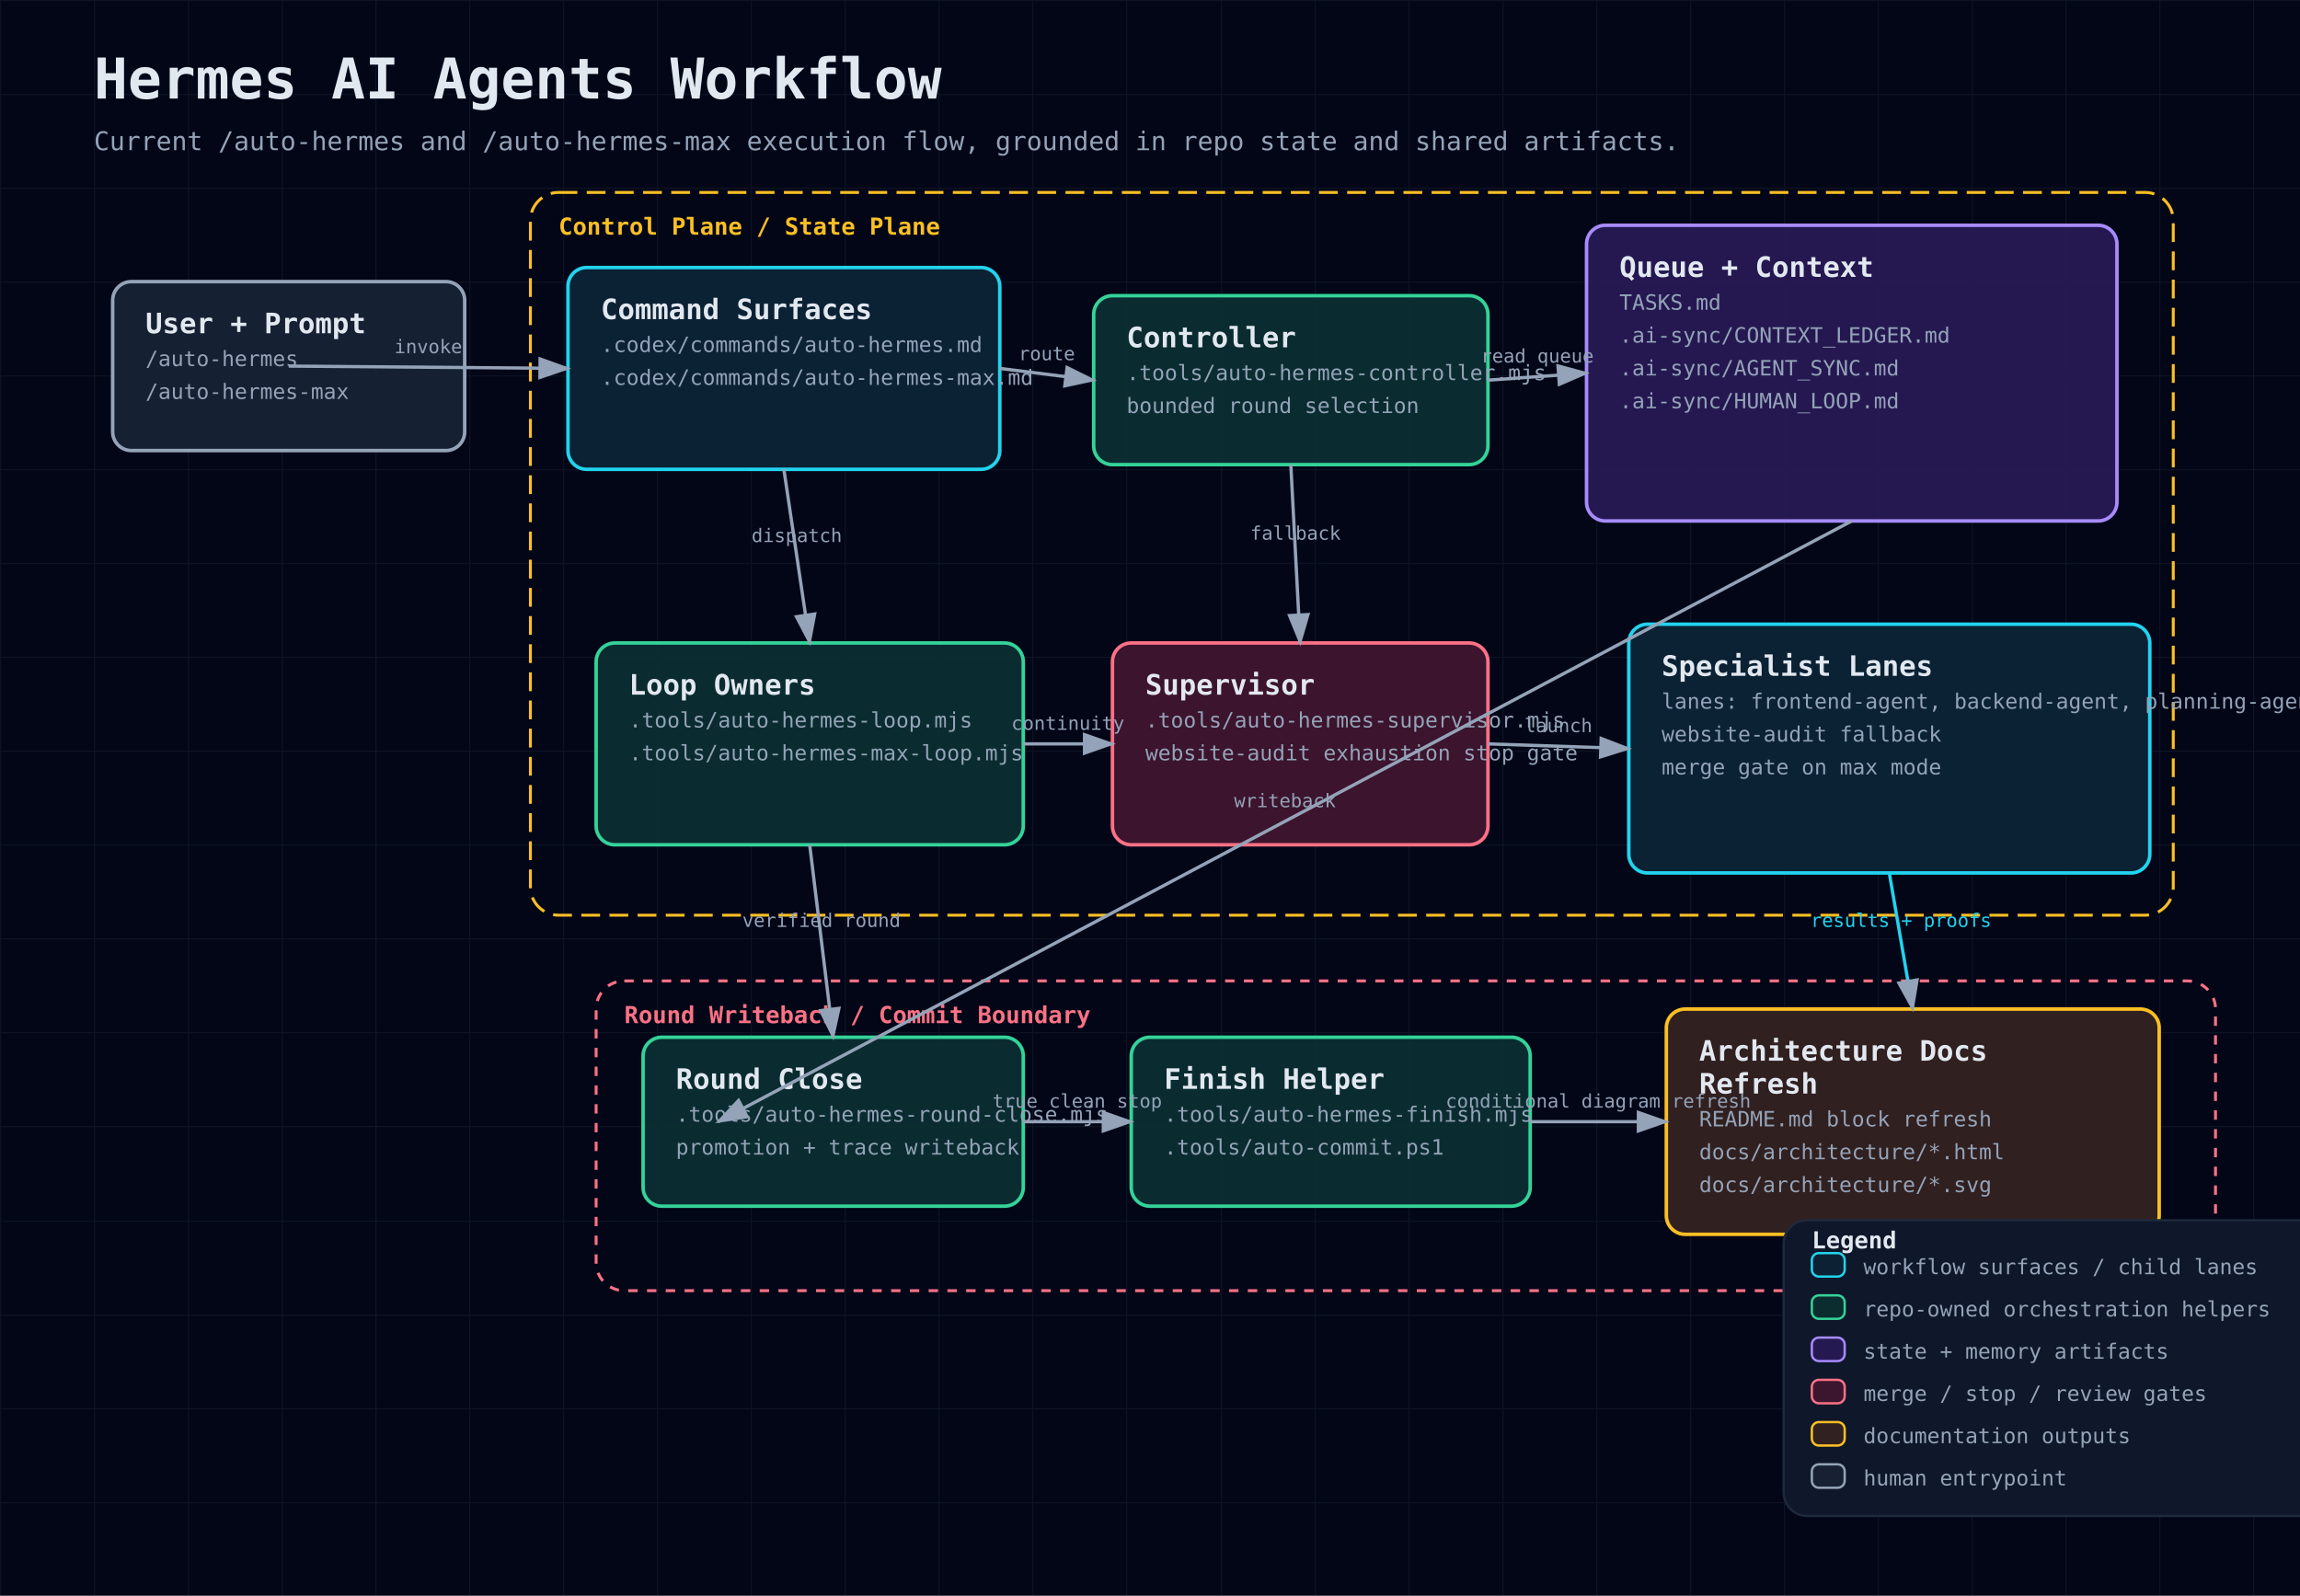
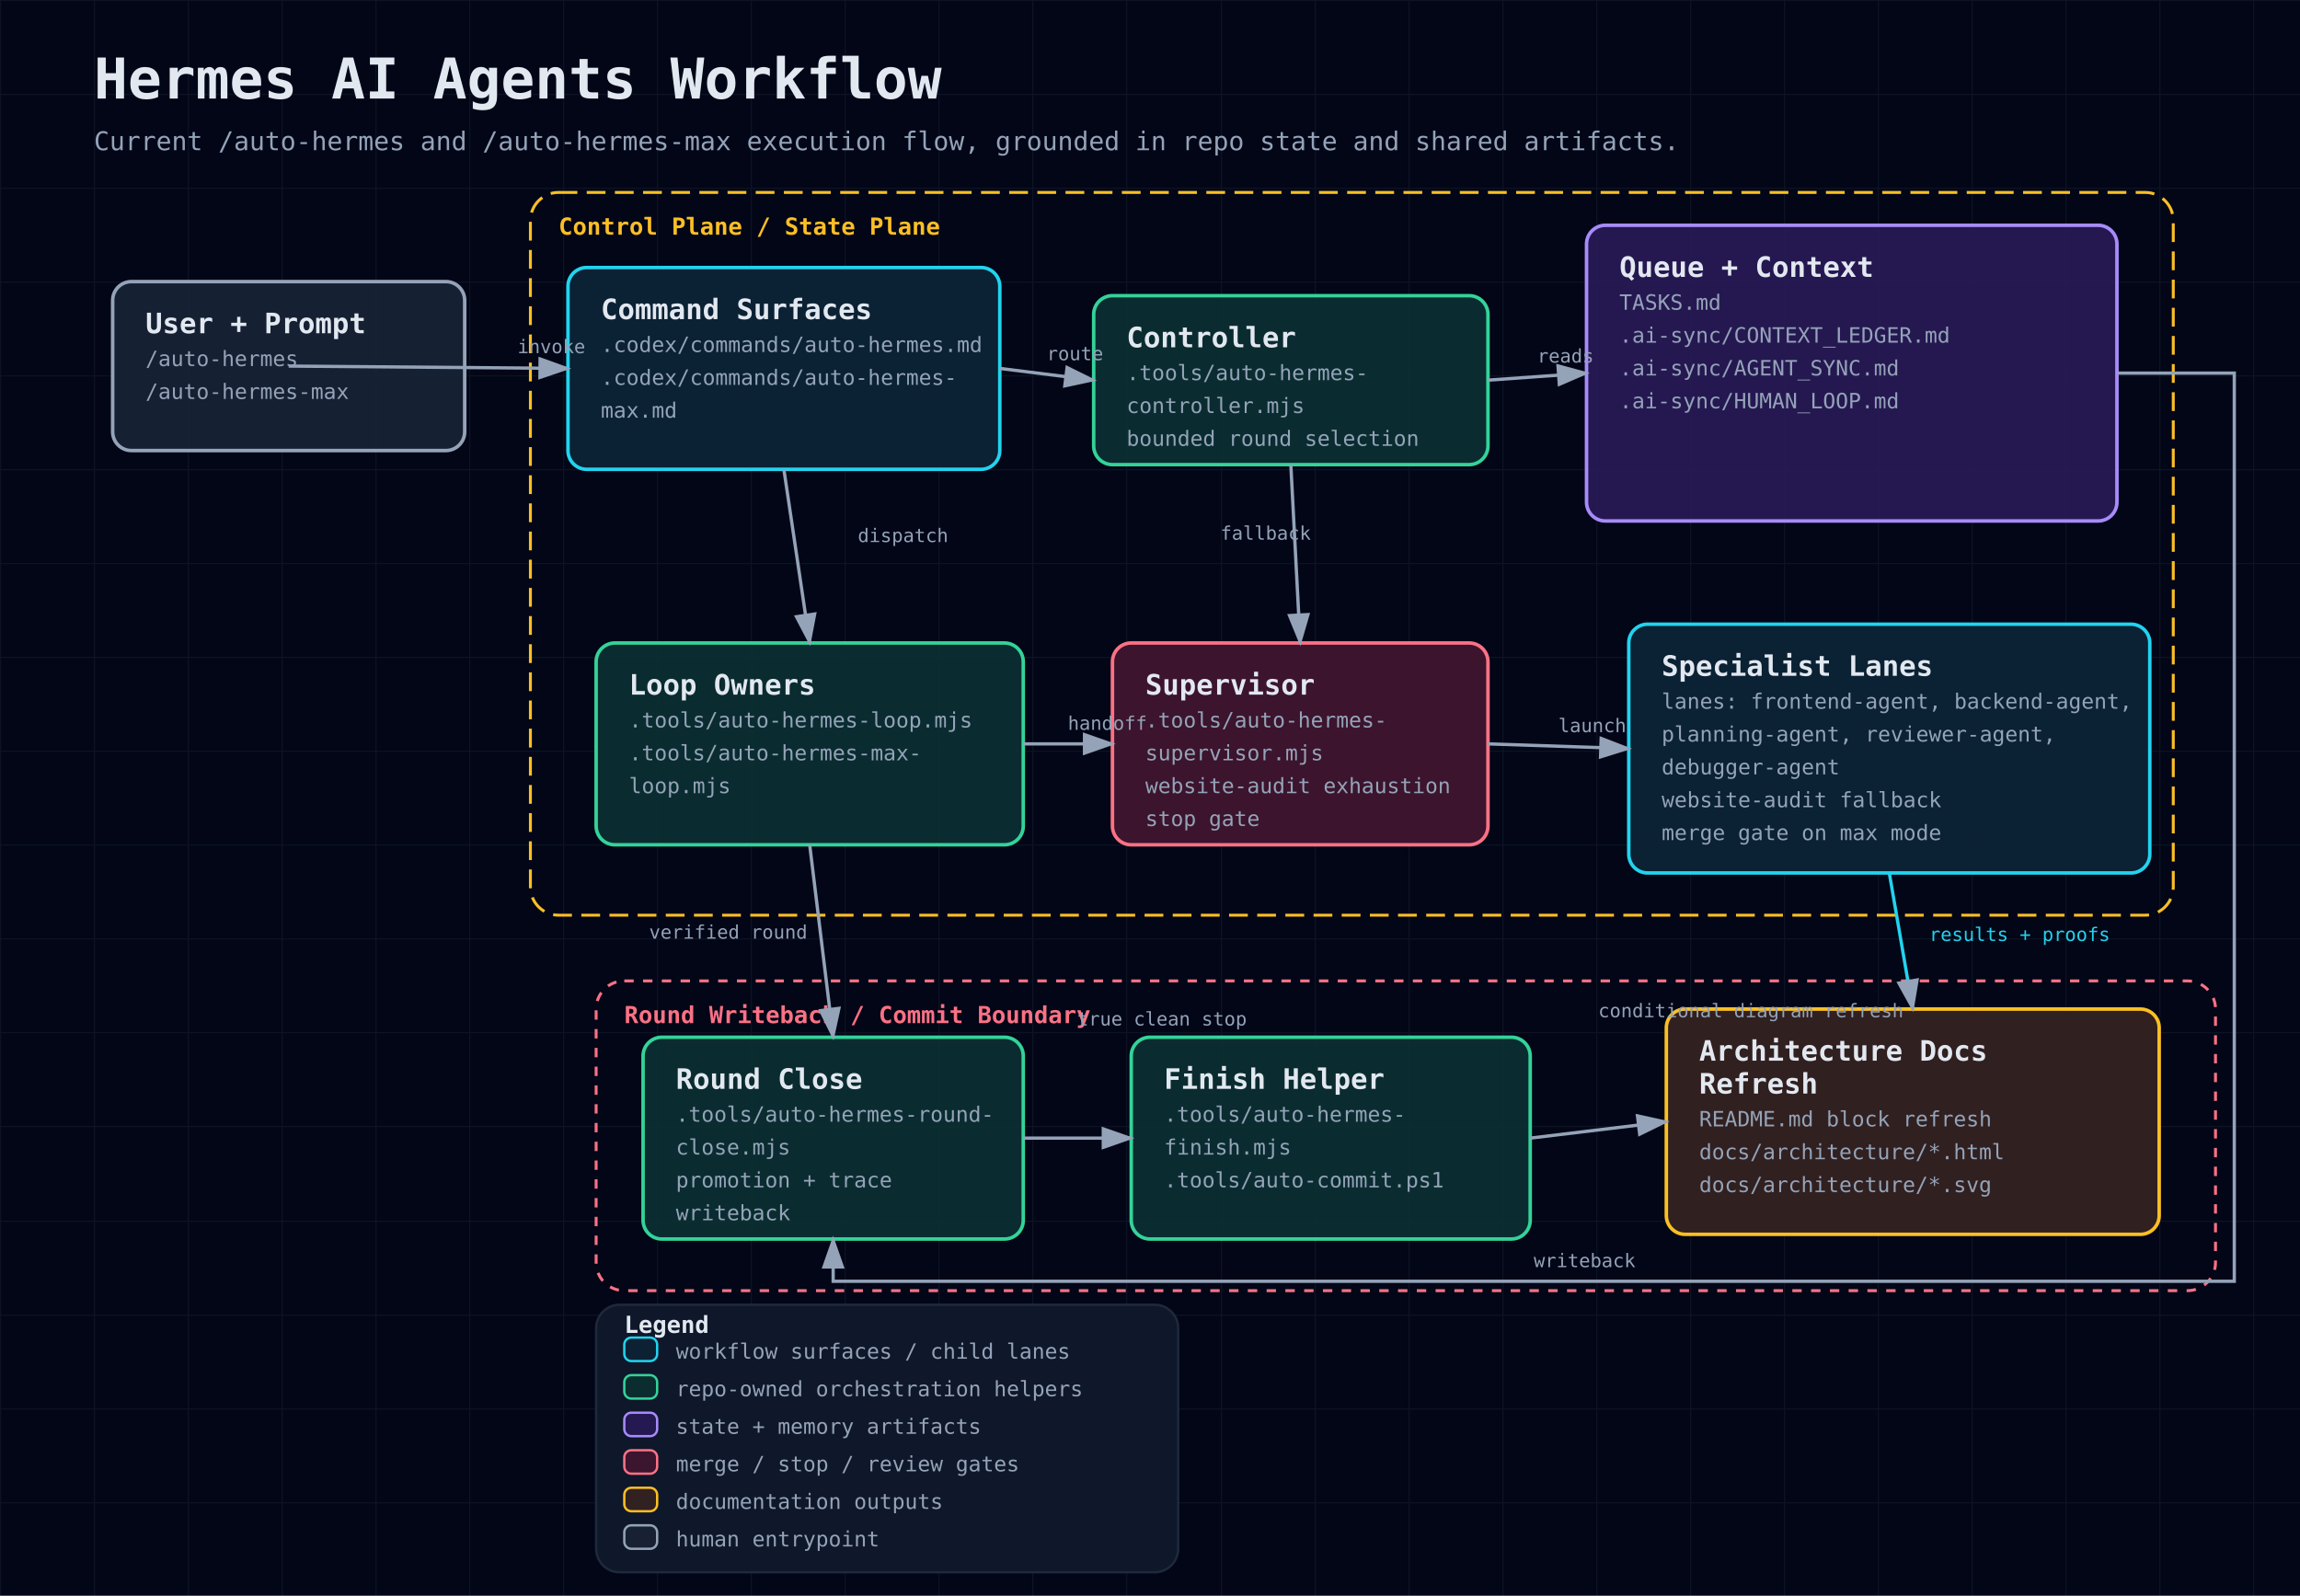
<svg xmlns="http://www.w3.org/2000/svg" viewBox="0 0 980 680" role="img" aria-labelledby="title desc">
  <defs>
    <pattern id="grid" width="40" height="40" patternUnits="userSpaceOnUse">
      <path d="M 40 0 L 0 0 0 40" fill="none" stroke="rgba(148,163,184,0.08)" stroke-width="1" />
    </pattern>
    <marker id="arrowhead" markerWidth="10" markerHeight="7" refX="9" refY="3.5" orient="auto">
      <polygon points="0 0, 10 3.5, 0 7" fill="#94a3b8" />
    </marker>
  </defs>
  <rect width="980" height="680" fill="#020617" />
  <rect width="980" height="680" fill="url(#grid)" />
  <text x="40" y="42" fill="#e2e8f0" font-size="24" font-weight="700" font-family="'JetBrains Mono', ui-monospace, SFMono-Regular, Menlo, Consolas, monospace">Hermes AI Agents Workflow</text>
  <text x="40" y="64" fill="#94a3b8" font-size="11" font-family="'JetBrains Mono', ui-monospace, SFMono-Regular, Menlo, Consolas, monospace">Current /auto-hermes and /auto-hermes-max execution flow, grounded in repo state and shared artifacts.</text>
  <g>
    <rect x="226" y="82" width="700" height="308" rx="12" fill="none" stroke="#fbbf24" stroke-width="1.25" stroke-dasharray="8,4" />
    <text x="238" y="100" fill="#fbbf24" font-size="10" font-weight="600" font-family="'JetBrains Mono', ui-monospace, SFMono-Regular, Menlo, Consolas, monospace">Control Plane / State Plane</text>
  </g>
  <g>
    <rect x="254" y="418" width="690" height="132" rx="12" fill="none" stroke="#fb7185" stroke-width="1.25" stroke-dasharray="4,4" />
    <text x="266" y="436" fill="#fb7185" font-size="10" font-weight="600" font-family="'JetBrains Mono', ui-monospace, SFMono-Regular, Menlo, Consolas, monospace">Round Writeback / Commit Boundary</text>
  </g>
  <g>
    <rect x="48" y="120" width="150" height="72" rx="8" fill="#0f172a" opacity="0.92" />
    <rect x="48" y="120" width="150" height="72" rx="8" fill="rgba(30, 41, 59, 0.56)" stroke="#94a3b8" stroke-width="1.5" />
    <text x="62" y="142" fill="#e2e8f0" font-size="12" font-weight="600" font-family="'JetBrains Mono', ui-monospace, SFMono-Regular, Menlo, Consolas, monospace">User + Prompt</text>
    <text x="62" y="156" fill="#94a3b8" font-size="9" font-weight="400" font-family="'JetBrains Mono', ui-monospace, SFMono-Regular, Menlo, Consolas, monospace">/auto-hermes</text>
    <text x="62" y="170" fill="#94a3b8" font-size="9" font-weight="400" font-family="'JetBrains Mono', ui-monospace, SFMono-Regular, Menlo, Consolas, monospace">/auto-hermes-max</text>
  </g>
  <g>
    <rect x="242" y="114" width="184" height="86" rx="8" fill="#0f172a" opacity="0.92" />
    <rect x="242" y="114" width="184" height="86" rx="8" fill="rgba(8, 51, 68, 0.42)" stroke="#22d3ee" stroke-width="1.5" />
    <text x="256" y="136" fill="#e2e8f0" font-size="12" font-weight="600" font-family="'JetBrains Mono', ui-monospace, SFMono-Regular, Menlo, Consolas, monospace">Command Surfaces</text>
    <text x="256" y="150" fill="#94a3b8" font-size="9" font-weight="400" font-family="'JetBrains Mono', ui-monospace, SFMono-Regular, Menlo, Consolas, monospace">.codex/commands/auto-hermes.md</text>
-     <text x="256" y="164" fill="#94a3b8" font-size="9" font-weight="400" font-family="'JetBrains Mono', ui-monospace, SFMono-Regular, Menlo, Consolas, monospace">.codex/commands/auto-hermes-max.md</text>
+     <text x="256" y="164" fill="#94a3b8" font-size="9" font-weight="400" font-family="'JetBrains Mono', ui-monospace, SFMono-Regular, Menlo, Consolas, monospace">.codex/commands/auto-hermes-</text>
+     <text x="256" y="178" fill="#94a3b8" font-size="9" font-weight="400" font-family="'JetBrains Mono', ui-monospace, SFMono-Regular, Menlo, Consolas, monospace">max.md</text>
  </g>
  <g>
    <rect x="466" y="126" width="168" height="72" rx="8" fill="#0f172a" opacity="0.92" />
    <rect x="466" y="126" width="168" height="72" rx="8" fill="rgba(6, 78, 59, 0.42)" stroke="#34d399" stroke-width="1.5" />
    <text x="480" y="148" fill="#e2e8f0" font-size="12" font-weight="600" font-family="'JetBrains Mono', ui-monospace, SFMono-Regular, Menlo, Consolas, monospace">Controller</text>
-     <text x="480" y="162" fill="#94a3b8" font-size="9" font-weight="400" font-family="'JetBrains Mono', ui-monospace, SFMono-Regular, Menlo, Consolas, monospace">.tools/auto-hermes-controller.mjs</text>
-     <text x="480" y="176" fill="#94a3b8" font-size="9" font-weight="400" font-family="'JetBrains Mono', ui-monospace, SFMono-Regular, Menlo, Consolas, monospace">bounded round selection</text>
+     <text x="480" y="162" fill="#94a3b8" font-size="9" font-weight="400" font-family="'JetBrains Mono', ui-monospace, SFMono-Regular, Menlo, Consolas, monospace">.tools/auto-hermes-</text>
+     <text x="480" y="176" fill="#94a3b8" font-size="9" font-weight="400" font-family="'JetBrains Mono', ui-monospace, SFMono-Regular, Menlo, Consolas, monospace">controller.mjs</text>
+     <text x="480" y="190" fill="#94a3b8" font-size="9" font-weight="400" font-family="'JetBrains Mono', ui-monospace, SFMono-Regular, Menlo, Consolas, monospace">bounded round selection</text>
  </g>
  <g>
    <rect x="676" y="96" width="226" height="126" rx="8" fill="#0f172a" opacity="0.92" />
    <rect x="676" y="96" width="226" height="126" rx="8" fill="rgba(76, 29, 149, 0.38)" stroke="#a78bfa" stroke-width="1.5" />
    <text x="690" y="118" fill="#e2e8f0" font-size="12" font-weight="600" font-family="'JetBrains Mono', ui-monospace, SFMono-Regular, Menlo, Consolas, monospace">Queue + Context</text>
    <text x="690" y="132" fill="#94a3b8" font-size="9" font-weight="400" font-family="'JetBrains Mono', ui-monospace, SFMono-Regular, Menlo, Consolas, monospace">TASKS.md</text>
    <text x="690" y="146" fill="#94a3b8" font-size="9" font-weight="400" font-family="'JetBrains Mono', ui-monospace, SFMono-Regular, Menlo, Consolas, monospace">.ai-sync/CONTEXT_LEDGER.md</text>
    <text x="690" y="160" fill="#94a3b8" font-size="9" font-weight="400" font-family="'JetBrains Mono', ui-monospace, SFMono-Regular, Menlo, Consolas, monospace">.ai-sync/AGENT_SYNC.md</text>
    <text x="690" y="174" fill="#94a3b8" font-size="9" font-weight="400" font-family="'JetBrains Mono', ui-monospace, SFMono-Regular, Menlo, Consolas, monospace">.ai-sync/HUMAN_LOOP.md</text>
  </g>
  <g>
    <rect x="254" y="274" width="182" height="86" rx="8" fill="#0f172a" opacity="0.92" />
    <rect x="254" y="274" width="182" height="86" rx="8" fill="rgba(6, 78, 59, 0.42)" stroke="#34d399" stroke-width="1.5" />
    <text x="268" y="296" fill="#e2e8f0" font-size="12" font-weight="600" font-family="'JetBrains Mono', ui-monospace, SFMono-Regular, Menlo, Consolas, monospace">Loop Owners</text>
    <text x="268" y="310" fill="#94a3b8" font-size="9" font-weight="400" font-family="'JetBrains Mono', ui-monospace, SFMono-Regular, Menlo, Consolas, monospace">.tools/auto-hermes-loop.mjs</text>
-     <text x="268" y="324" fill="#94a3b8" font-size="9" font-weight="400" font-family="'JetBrains Mono', ui-monospace, SFMono-Regular, Menlo, Consolas, monospace">.tools/auto-hermes-max-loop.mjs</text>
+     <text x="268" y="324" fill="#94a3b8" font-size="9" font-weight="400" font-family="'JetBrains Mono', ui-monospace, SFMono-Regular, Menlo, Consolas, monospace">.tools/auto-hermes-max-</text>
+     <text x="268" y="338" fill="#94a3b8" font-size="9" font-weight="400" font-family="'JetBrains Mono', ui-monospace, SFMono-Regular, Menlo, Consolas, monospace">loop.mjs</text>
  </g>
  <g>
    <rect x="474" y="274" width="160" height="86" rx="8" fill="#0f172a" opacity="0.92" />
    <rect x="474" y="274" width="160" height="86" rx="8" fill="rgba(136, 19, 55, 0.38)" stroke="#fb7185" stroke-width="1.5" />
    <text x="488" y="296" fill="#e2e8f0" font-size="12" font-weight="600" font-family="'JetBrains Mono', ui-monospace, SFMono-Regular, Menlo, Consolas, monospace">Supervisor</text>
-     <text x="488" y="310" fill="#94a3b8" font-size="9" font-weight="400" font-family="'JetBrains Mono', ui-monospace, SFMono-Regular, Menlo, Consolas, monospace">.tools/auto-hermes-supervisor.mjs</text>
-     <text x="488" y="324" fill="#94a3b8" font-size="9" font-weight="400" font-family="'JetBrains Mono', ui-monospace, SFMono-Regular, Menlo, Consolas, monospace">website-audit exhaustion stop gate</text>
+     <text x="488" y="310" fill="#94a3b8" font-size="9" font-weight="400" font-family="'JetBrains Mono', ui-monospace, SFMono-Regular, Menlo, Consolas, monospace">.tools/auto-hermes-</text>
+     <text x="488" y="324" fill="#94a3b8" font-size="9" font-weight="400" font-family="'JetBrains Mono', ui-monospace, SFMono-Regular, Menlo, Consolas, monospace">supervisor.mjs</text>
+     <text x="488" y="338" fill="#94a3b8" font-size="9" font-weight="400" font-family="'JetBrains Mono', ui-monospace, SFMono-Regular, Menlo, Consolas, monospace">website-audit exhaustion</text>
+     <text x="488" y="352" fill="#94a3b8" font-size="9" font-weight="400" font-family="'JetBrains Mono', ui-monospace, SFMono-Regular, Menlo, Consolas, monospace">stop gate</text>
  </g>
  <g>
    <rect x="694" y="266" width="222" height="106" rx="8" fill="#0f172a" opacity="0.92" />
    <rect x="694" y="266" width="222" height="106" rx="8" fill="rgba(8, 51, 68, 0.42)" stroke="#22d3ee" stroke-width="1.5" />
    <text x="708" y="288" fill="#e2e8f0" font-size="12" font-weight="600" font-family="'JetBrains Mono', ui-monospace, SFMono-Regular, Menlo, Consolas, monospace">Specialist Lanes</text>
-     <text x="708" y="302" fill="#94a3b8" font-size="9" font-weight="400" font-family="'JetBrains Mono', ui-monospace, SFMono-Regular, Menlo, Consolas, monospace">lanes: frontend-agent, backend-agent, planning-agent, reviewer-agent, debugger-agent</text>
-     <text x="708" y="316" fill="#94a3b8" font-size="9" font-weight="400" font-family="'JetBrains Mono', ui-monospace, SFMono-Regular, Menlo, Consolas, monospace">website-audit fallback</text>
-     <text x="708" y="330" fill="#94a3b8" font-size="9" font-weight="400" font-family="'JetBrains Mono', ui-monospace, SFMono-Regular, Menlo, Consolas, monospace">merge gate on max mode</text>
+     <text x="708" y="302" fill="#94a3b8" font-size="9" font-weight="400" font-family="'JetBrains Mono', ui-monospace, SFMono-Regular, Menlo, Consolas, monospace">lanes: frontend-agent, backend-agent,</text>
+     <text x="708" y="316" fill="#94a3b8" font-size="9" font-weight="400" font-family="'JetBrains Mono', ui-monospace, SFMono-Regular, Menlo, Consolas, monospace">planning-agent, reviewer-agent,</text>
+     <text x="708" y="330" fill="#94a3b8" font-size="9" font-weight="400" font-family="'JetBrains Mono', ui-monospace, SFMono-Regular, Menlo, Consolas, monospace">debugger-agent</text>
+     <text x="708" y="344" fill="#94a3b8" font-size="9" font-weight="400" font-family="'JetBrains Mono', ui-monospace, SFMono-Regular, Menlo, Consolas, monospace">website-audit fallback</text>
+     <text x="708" y="358" fill="#94a3b8" font-size="9" font-weight="400" font-family="'JetBrains Mono', ui-monospace, SFMono-Regular, Menlo, Consolas, monospace">merge gate on max mode</text>
  </g>
  <g>
-     <rect x="274" y="442" width="162" height="72" rx="8" fill="#0f172a" opacity="0.92" />
-     <rect x="274" y="442" width="162" height="72" rx="8" fill="rgba(6, 78, 59, 0.42)" stroke="#34d399" stroke-width="1.5" />
+     <rect x="274" y="442" width="162" height="86" rx="8" fill="#0f172a" opacity="0.92" />
+     <rect x="274" y="442" width="162" height="86" rx="8" fill="rgba(6, 78, 59, 0.42)" stroke="#34d399" stroke-width="1.5" />
    <text x="288" y="464" fill="#e2e8f0" font-size="12" font-weight="600" font-family="'JetBrains Mono', ui-monospace, SFMono-Regular, Menlo, Consolas, monospace">Round Close</text>
-     <text x="288" y="478" fill="#94a3b8" font-size="9" font-weight="400" font-family="'JetBrains Mono', ui-monospace, SFMono-Regular, Menlo, Consolas, monospace">.tools/auto-hermes-round-close.mjs</text>
-     <text x="288" y="492" fill="#94a3b8" font-size="9" font-weight="400" font-family="'JetBrains Mono', ui-monospace, SFMono-Regular, Menlo, Consolas, monospace">promotion + trace writeback</text>
+     <text x="288" y="478" fill="#94a3b8" font-size="9" font-weight="400" font-family="'JetBrains Mono', ui-monospace, SFMono-Regular, Menlo, Consolas, monospace">.tools/auto-hermes-round-</text>
+     <text x="288" y="492" fill="#94a3b8" font-size="9" font-weight="400" font-family="'JetBrains Mono', ui-monospace, SFMono-Regular, Menlo, Consolas, monospace">close.mjs</text>
+     <text x="288" y="506" fill="#94a3b8" font-size="9" font-weight="400" font-family="'JetBrains Mono', ui-monospace, SFMono-Regular, Menlo, Consolas, monospace">promotion + trace</text>
+     <text x="288" y="520" fill="#94a3b8" font-size="9" font-weight="400" font-family="'JetBrains Mono', ui-monospace, SFMono-Regular, Menlo, Consolas, monospace">writeback</text>
  </g>
  <g>
-     <rect x="482" y="442" width="170" height="72" rx="8" fill="#0f172a" opacity="0.92" />
-     <rect x="482" y="442" width="170" height="72" rx="8" fill="rgba(6, 78, 59, 0.42)" stroke="#34d399" stroke-width="1.5" />
+     <rect x="482" y="442" width="170" height="86" rx="8" fill="#0f172a" opacity="0.92" />
+     <rect x="482" y="442" width="170" height="86" rx="8" fill="rgba(6, 78, 59, 0.42)" stroke="#34d399" stroke-width="1.5" />
    <text x="496" y="464" fill="#e2e8f0" font-size="12" font-weight="600" font-family="'JetBrains Mono', ui-monospace, SFMono-Regular, Menlo, Consolas, monospace">Finish Helper</text>
-     <text x="496" y="478" fill="#94a3b8" font-size="9" font-weight="400" font-family="'JetBrains Mono', ui-monospace, SFMono-Regular, Menlo, Consolas, monospace">.tools/auto-hermes-finish.mjs</text>
-     <text x="496" y="492" fill="#94a3b8" font-size="9" font-weight="400" font-family="'JetBrains Mono', ui-monospace, SFMono-Regular, Menlo, Consolas, monospace">.tools/auto-commit.ps1</text>
+     <text x="496" y="478" fill="#94a3b8" font-size="9" font-weight="400" font-family="'JetBrains Mono', ui-monospace, SFMono-Regular, Menlo, Consolas, monospace">.tools/auto-hermes-</text>
+     <text x="496" y="492" fill="#94a3b8" font-size="9" font-weight="400" font-family="'JetBrains Mono', ui-monospace, SFMono-Regular, Menlo, Consolas, monospace">finish.mjs</text>
+     <text x="496" y="506" fill="#94a3b8" font-size="9" font-weight="400" font-family="'JetBrains Mono', ui-monospace, SFMono-Regular, Menlo, Consolas, monospace">.tools/auto-commit.ps1</text>
  </g>
  <g>
    <rect x="710" y="430" width="210" height="96" rx="8" fill="#0f172a" opacity="0.92" />
    <rect x="710" y="430" width="210" height="96" rx="8" fill="rgba(120, 53, 15, 0.34)" stroke="#fbbf24" stroke-width="1.5" />
    <text x="724" y="452" fill="#e2e8f0" font-size="12" font-weight="600" font-family="'JetBrains Mono', ui-monospace, SFMono-Regular, Menlo, Consolas, monospace">Architecture Docs</text>
    <text x="724" y="466" fill="#e2e8f0" font-size="12" font-weight="600" font-family="'JetBrains Mono', ui-monospace, SFMono-Regular, Menlo, Consolas, monospace">Refresh</text>
    <text x="724" y="480" fill="#94a3b8" font-size="9" font-weight="400" font-family="'JetBrains Mono', ui-monospace, SFMono-Regular, Menlo, Consolas, monospace">README.md block refresh</text>
    <text x="724" y="494" fill="#94a3b8" font-size="9" font-weight="400" font-family="'JetBrains Mono', ui-monospace, SFMono-Regular, Menlo, Consolas, monospace">docs/architecture/*.html</text>
    <text x="724" y="508" fill="#94a3b8" font-size="9" font-weight="400" font-family="'JetBrains Mono', ui-monospace, SFMono-Regular, Menlo, Consolas, monospace">docs/architecture/*.svg</text>
  </g>
  <g>
    <line x1="123" y1="156" x2="242" y2="157" stroke="#94a3b8" stroke-width="1.4" marker-end="url(#arrowhead)" />
-     <text x="182.5" y="150.5" text-anchor="middle" fill="#94a3b8" font-size="8" font-family="'JetBrains Mono', ui-monospace, SFMono-Regular, Menlo, Consolas, monospace">invoke</text>
+     <text x="220.5" y="150.5" fill="#94a3b8" font-size="8" font-family="'JetBrains Mono', ui-monospace, SFMono-Regular, Menlo, Consolas, monospace">invoke</text>
  </g>
  <g>
    <line x1="334" y1="200" x2="345" y2="274" stroke="#94a3b8" stroke-width="1.4" marker-end="url(#arrowhead)" />
-     <text x="339.5" y="231" text-anchor="middle" fill="#94a3b8" font-size="8" font-family="'JetBrains Mono', ui-monospace, SFMono-Regular, Menlo, Consolas, monospace">dispatch</text>
+     <text x="365.5" y="231" fill="#94a3b8" font-size="8" font-family="'JetBrains Mono', ui-monospace, SFMono-Regular, Menlo, Consolas, monospace">dispatch</text>
  </g>
  <g>
    <line x1="426" y1="157" x2="466" y2="162" stroke="#94a3b8" stroke-width="1.4" marker-end="url(#arrowhead)" />
-     <text x="446" y="153.5" text-anchor="middle" fill="#94a3b8" font-size="8" font-family="'JetBrains Mono', ui-monospace, SFMono-Regular, Menlo, Consolas, monospace">route</text>
+     <text x="446" y="153.5" fill="#94a3b8" font-size="8" font-family="'JetBrains Mono', ui-monospace, SFMono-Regular, Menlo, Consolas, monospace">route</text>
  </g>
  <g>
    <line x1="634" y1="162" x2="676" y2="159" stroke="#94a3b8" stroke-width="1.4" marker-end="url(#arrowhead)" />
-     <text x="655" y="154.5" text-anchor="middle" fill="#94a3b8" font-size="8" font-family="'JetBrains Mono', ui-monospace, SFMono-Regular, Menlo, Consolas, monospace">read queue</text>
+     <text x="655" y="154.5" fill="#94a3b8" font-size="8" font-family="'JetBrains Mono', ui-monospace, SFMono-Regular, Menlo, Consolas, monospace">reads</text>
  </g>
  <g>
    <line x1="550" y1="198" x2="554" y2="274" stroke="#94a3b8" stroke-width="1.4" marker-end="url(#arrowhead)" />
-     <text x="552" y="230" text-anchor="middle" fill="#94a3b8" font-size="8" font-family="'JetBrains Mono', ui-monospace, SFMono-Regular, Menlo, Consolas, monospace">fallback</text>
+     <text x="520" y="230" fill="#94a3b8" font-size="8" font-family="'JetBrains Mono', ui-monospace, SFMono-Regular, Menlo, Consolas, monospace">fallback</text>
  </g>
  <g>
    <line x1="436" y1="317" x2="474" y2="317" stroke="#94a3b8" stroke-width="1.4" marker-end="url(#arrowhead)" />
-     <text x="455" y="311" text-anchor="middle" fill="#94a3b8" font-size="8" font-family="'JetBrains Mono', ui-monospace, SFMono-Regular, Menlo, Consolas, monospace">continuity</text>
+     <text x="455" y="311" fill="#94a3b8" font-size="8" font-family="'JetBrains Mono', ui-monospace, SFMono-Regular, Menlo, Consolas, monospace">handoff</text>
  </g>
  <g>
    <line x1="634" y1="317" x2="694" y2="319" stroke="#94a3b8" stroke-width="1.4" marker-end="url(#arrowhead)" />
-     <text x="664" y="312" text-anchor="middle" fill="#94a3b8" font-size="8" font-family="'JetBrains Mono', ui-monospace, SFMono-Regular, Menlo, Consolas, monospace">launch</text>
+     <text x="664" y="312" fill="#94a3b8" font-size="8" font-family="'JetBrains Mono', ui-monospace, SFMono-Regular, Menlo, Consolas, monospace">launch</text>
  </g>
  <g>
    <line x1="805" y1="372" x2="815" y2="430" stroke="#22d3ee" stroke-width="1.4" marker-end="url(#arrowhead)" />
-     <text x="810" y="395" text-anchor="middle" fill="#22d3ee" font-size="8" font-family="'JetBrains Mono', ui-monospace, SFMono-Regular, Menlo, Consolas, monospace">results + proofs</text>
+     <text x="822" y="401" text-anchor="start" fill="#22d3ee" font-size="8" font-family="'JetBrains Mono', ui-monospace, SFMono-Regular, Menlo, Consolas, monospace">results + proofs</text>
  </g>
  <g>
    <line x1="345" y1="360" x2="355" y2="442" stroke="#94a3b8" stroke-width="1.4" marker-end="url(#arrowhead)" />
-     <text x="350" y="395" text-anchor="middle" fill="#94a3b8" font-size="8" font-family="'JetBrains Mono', ui-monospace, SFMono-Regular, Menlo, Consolas, monospace">verified round</text>
+     <text x="344" y="400" text-anchor="end" fill="#94a3b8" font-size="8" font-family="'JetBrains Mono', ui-monospace, SFMono-Regular, Menlo, Consolas, monospace">verified round</text>
  </g>
  <g>
-     <line x1="436" y1="478" x2="482" y2="478" stroke="#94a3b8" stroke-width="1.4" marker-end="url(#arrowhead)" />
-     <text x="459" y="472" text-anchor="middle" fill="#94a3b8" font-size="8" font-family="'JetBrains Mono', ui-monospace, SFMono-Regular, Menlo, Consolas, monospace">true clean stop</text>
+     <line x1="436" y1="485" x2="482" y2="485" stroke="#94a3b8" stroke-width="1.4" marker-end="url(#arrowhead)" />
+     <text x="459" y="437" fill="#94a3b8" font-size="8" font-family="'JetBrains Mono', ui-monospace, SFMono-Regular, Menlo, Consolas, monospace">true clean stop</text>
  </g>
  <g>
-     <line x1="652" y1="478" x2="710" y2="478" stroke="#94a3b8" stroke-width="1.4" marker-end="url(#arrowhead)" />
-     <text x="681" y="472" text-anchor="middle" fill="#94a3b8" font-size="8" font-family="'JetBrains Mono', ui-monospace, SFMono-Regular, Menlo, Consolas, monospace">conditional diagram refresh</text>
+     <line x1="652" y1="485" x2="710" y2="478" stroke="#94a3b8" stroke-width="1.4" marker-end="url(#arrowhead)" />
+     <text x="681" y="433.5" fill="#94a3b8" font-size="8" font-family="'JetBrains Mono', ui-monospace, SFMono-Regular, Menlo, Consolas, monospace">conditional diagram refresh</text>
  </g>
  <g>
-     <line x1="789" y1="222" x2="306" y2="478" stroke="#94a3b8" stroke-width="1.4" marker-end="url(#arrowhead)" />
-     <text x="547.5" y="344" text-anchor="middle" fill="#94a3b8" font-size="8" font-family="'JetBrains Mono', ui-monospace, SFMono-Regular, Menlo, Consolas, monospace">writeback</text>
+     <path d="M902 159 L952 159 L952 546 L355 546 L355 528" fill="none" stroke="#94a3b8" stroke-width="1.4" marker-end="url(#arrowhead)" />
+     <text x="653.5" y="540" fill="#94a3b8" font-size="8" font-family="'JetBrains Mono', ui-monospace, SFMono-Regular, Menlo, Consolas, monospace">writeback</text>
  </g>
  <g>
-     <rect x="760" y="520" width="248" height="126" rx="10" fill="#0f172a" stroke="#1e293b" stroke-width="1" />
-     <text x="772" y="532" fill="#e2e8f0" font-size="10" font-weight="600" font-family="'JetBrains Mono', ui-monospace, SFMono-Regular, Menlo, Consolas, monospace">Legend</text>
-     <rect x="772" y="534" width="14" height="10" rx="3" fill="rgba(8, 51, 68, 0.42)" stroke="#22d3ee" stroke-width="1" />
-     <text x="794" y="543" fill="#94a3b8" font-size="9" font-family="'JetBrains Mono', ui-monospace, SFMono-Regular, Menlo, Consolas, monospace">workflow surfaces / child lanes</text>
-     <rect x="772" y="552" width="14" height="10" rx="3" fill="rgba(6, 78, 59, 0.42)" stroke="#34d399" stroke-width="1" />
-     <text x="794" y="561" fill="#94a3b8" font-size="9" font-family="'JetBrains Mono', ui-monospace, SFMono-Regular, Menlo, Consolas, monospace">repo-owned orchestration helpers</text>
-     <rect x="772" y="570" width="14" height="10" rx="3" fill="rgba(76, 29, 149, 0.38)" stroke="#a78bfa" stroke-width="1" />
-     <text x="794" y="579" fill="#94a3b8" font-size="9" font-family="'JetBrains Mono', ui-monospace, SFMono-Regular, Menlo, Consolas, monospace">state + memory artifacts</text>
-     <rect x="772" y="588" width="14" height="10" rx="3" fill="rgba(136, 19, 55, 0.38)" stroke="#fb7185" stroke-width="1" />
-     <text x="794" y="597" fill="#94a3b8" font-size="9" font-family="'JetBrains Mono', ui-monospace, SFMono-Regular, Menlo, Consolas, monospace">merge / stop / review gates</text>
-     <rect x="772" y="606" width="14" height="10" rx="3" fill="rgba(120, 53, 15, 0.34)" stroke="#fbbf24" stroke-width="1" />
-     <text x="794" y="615" fill="#94a3b8" font-size="9" font-family="'JetBrains Mono', ui-monospace, SFMono-Regular, Menlo, Consolas, monospace">documentation outputs</text>
-     <rect x="772" y="624" width="14" height="10" rx="3" fill="rgba(30, 41, 59, 0.56)" stroke="#94a3b8" stroke-width="1" />
-     <text x="794" y="633" fill="#94a3b8" font-size="9" font-family="'JetBrains Mono', ui-monospace, SFMono-Regular, Menlo, Consolas, monospace">human entrypoint</text>
+     <rect x="254" y="556" width="248" height="114" rx="10" fill="#0f172a" stroke="#1e293b" stroke-width="1" />
+     <text x="266" y="568" fill="#e2e8f0" font-size="10" font-weight="600" font-family="'JetBrains Mono', ui-monospace, SFMono-Regular, Menlo, Consolas, monospace">Legend</text>
+     <rect x="266" y="570" width="14" height="10" rx="3" fill="rgba(8, 51, 68, 0.42)" stroke="#22d3ee" stroke-width="1" />
+     <text x="288" y="579" fill="#94a3b8" font-size="9" font-family="'JetBrains Mono', ui-monospace, SFMono-Regular, Menlo, Consolas, monospace">workflow surfaces / child lanes</text>
+     <rect x="266" y="586" width="14" height="10" rx="3" fill="rgba(6, 78, 59, 0.42)" stroke="#34d399" stroke-width="1" />
+     <text x="288" y="595" fill="#94a3b8" font-size="9" font-family="'JetBrains Mono', ui-monospace, SFMono-Regular, Menlo, Consolas, monospace">repo-owned orchestration helpers</text>
+     <rect x="266" y="602" width="14" height="10" rx="3" fill="rgba(76, 29, 149, 0.38)" stroke="#a78bfa" stroke-width="1" />
+     <text x="288" y="611" fill="#94a3b8" font-size="9" font-family="'JetBrains Mono', ui-monospace, SFMono-Regular, Menlo, Consolas, monospace">state + memory artifacts</text>
+     <rect x="266" y="618" width="14" height="10" rx="3" fill="rgba(136, 19, 55, 0.38)" stroke="#fb7185" stroke-width="1" />
+     <text x="288" y="627" fill="#94a3b8" font-size="9" font-family="'JetBrains Mono', ui-monospace, SFMono-Regular, Menlo, Consolas, monospace">merge / stop / review gates</text>
+     <rect x="266" y="634" width="14" height="10" rx="3" fill="rgba(120, 53, 15, 0.34)" stroke="#fbbf24" stroke-width="1" />
+     <text x="288" y="643" fill="#94a3b8" font-size="9" font-family="'JetBrains Mono', ui-monospace, SFMono-Regular, Menlo, Consolas, monospace">documentation outputs</text>
+     <rect x="266" y="650" width="14" height="10" rx="3" fill="rgba(30, 41, 59, 0.56)" stroke="#94a3b8" stroke-width="1" />
+     <text x="288" y="659" fill="#94a3b8" font-size="9" font-family="'JetBrains Mono', ui-monospace, SFMono-Regular, Menlo, Consolas, monospace">human entrypoint</text>
  </g>
</svg>
